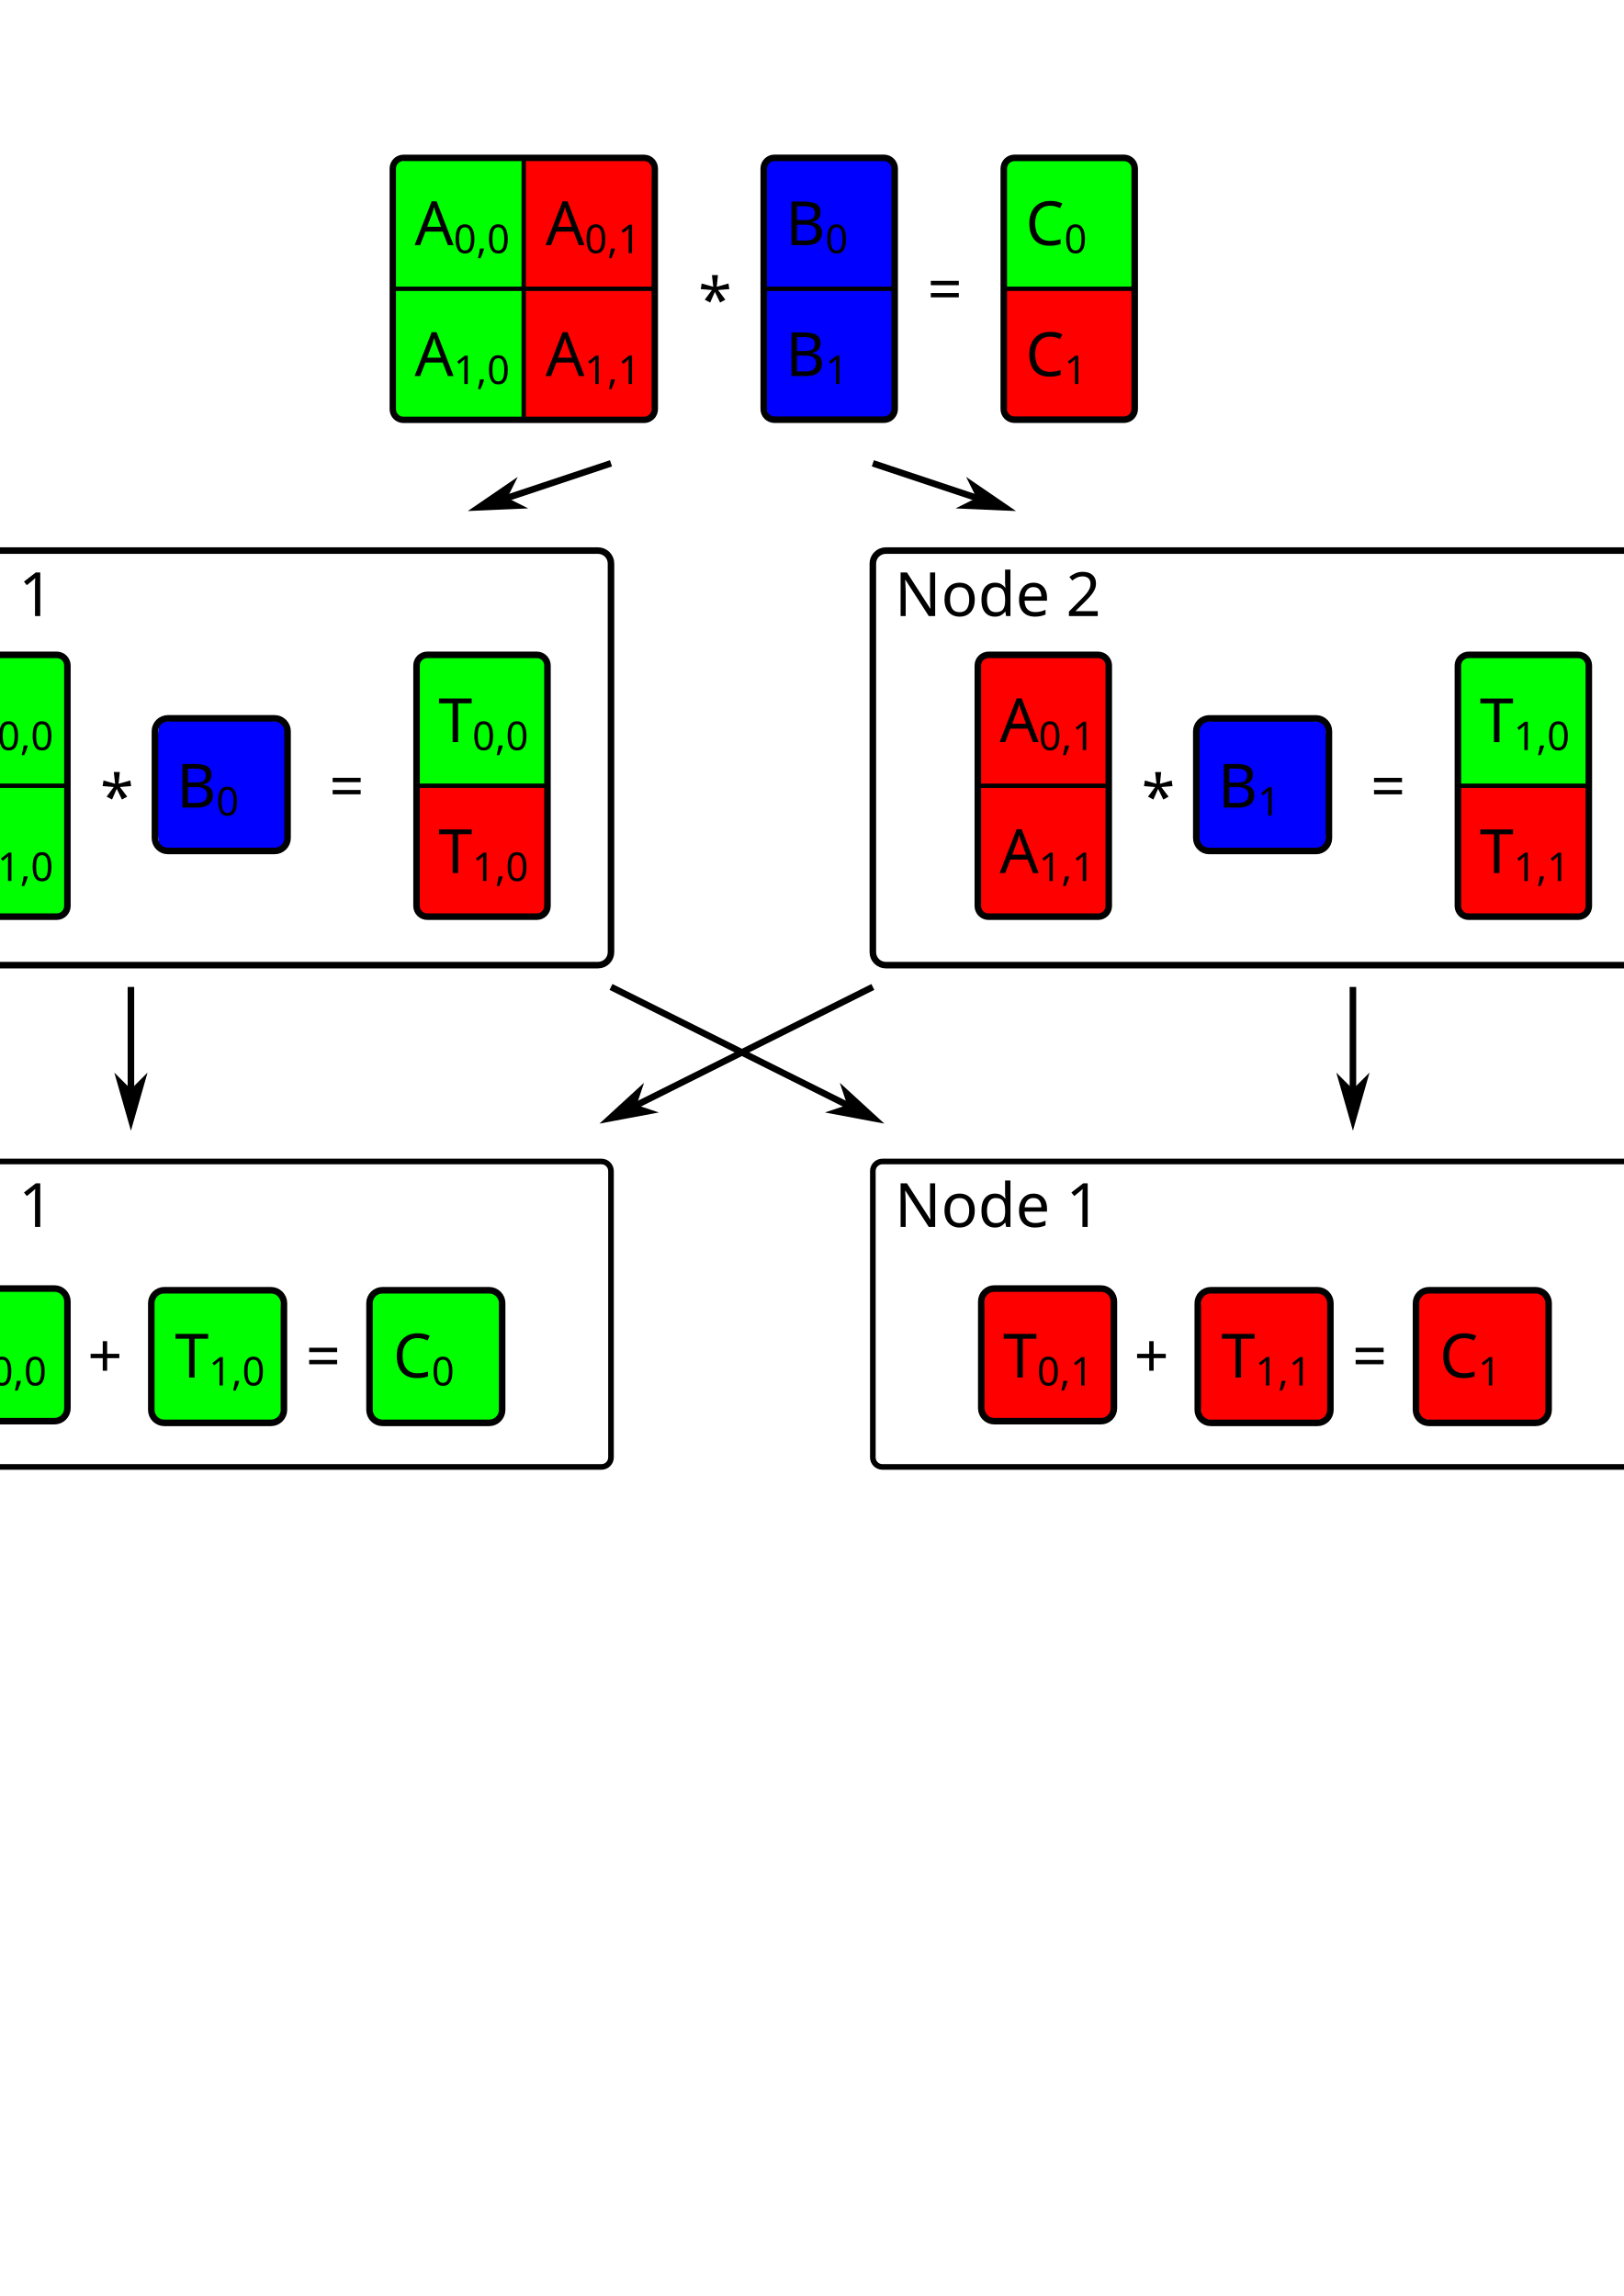
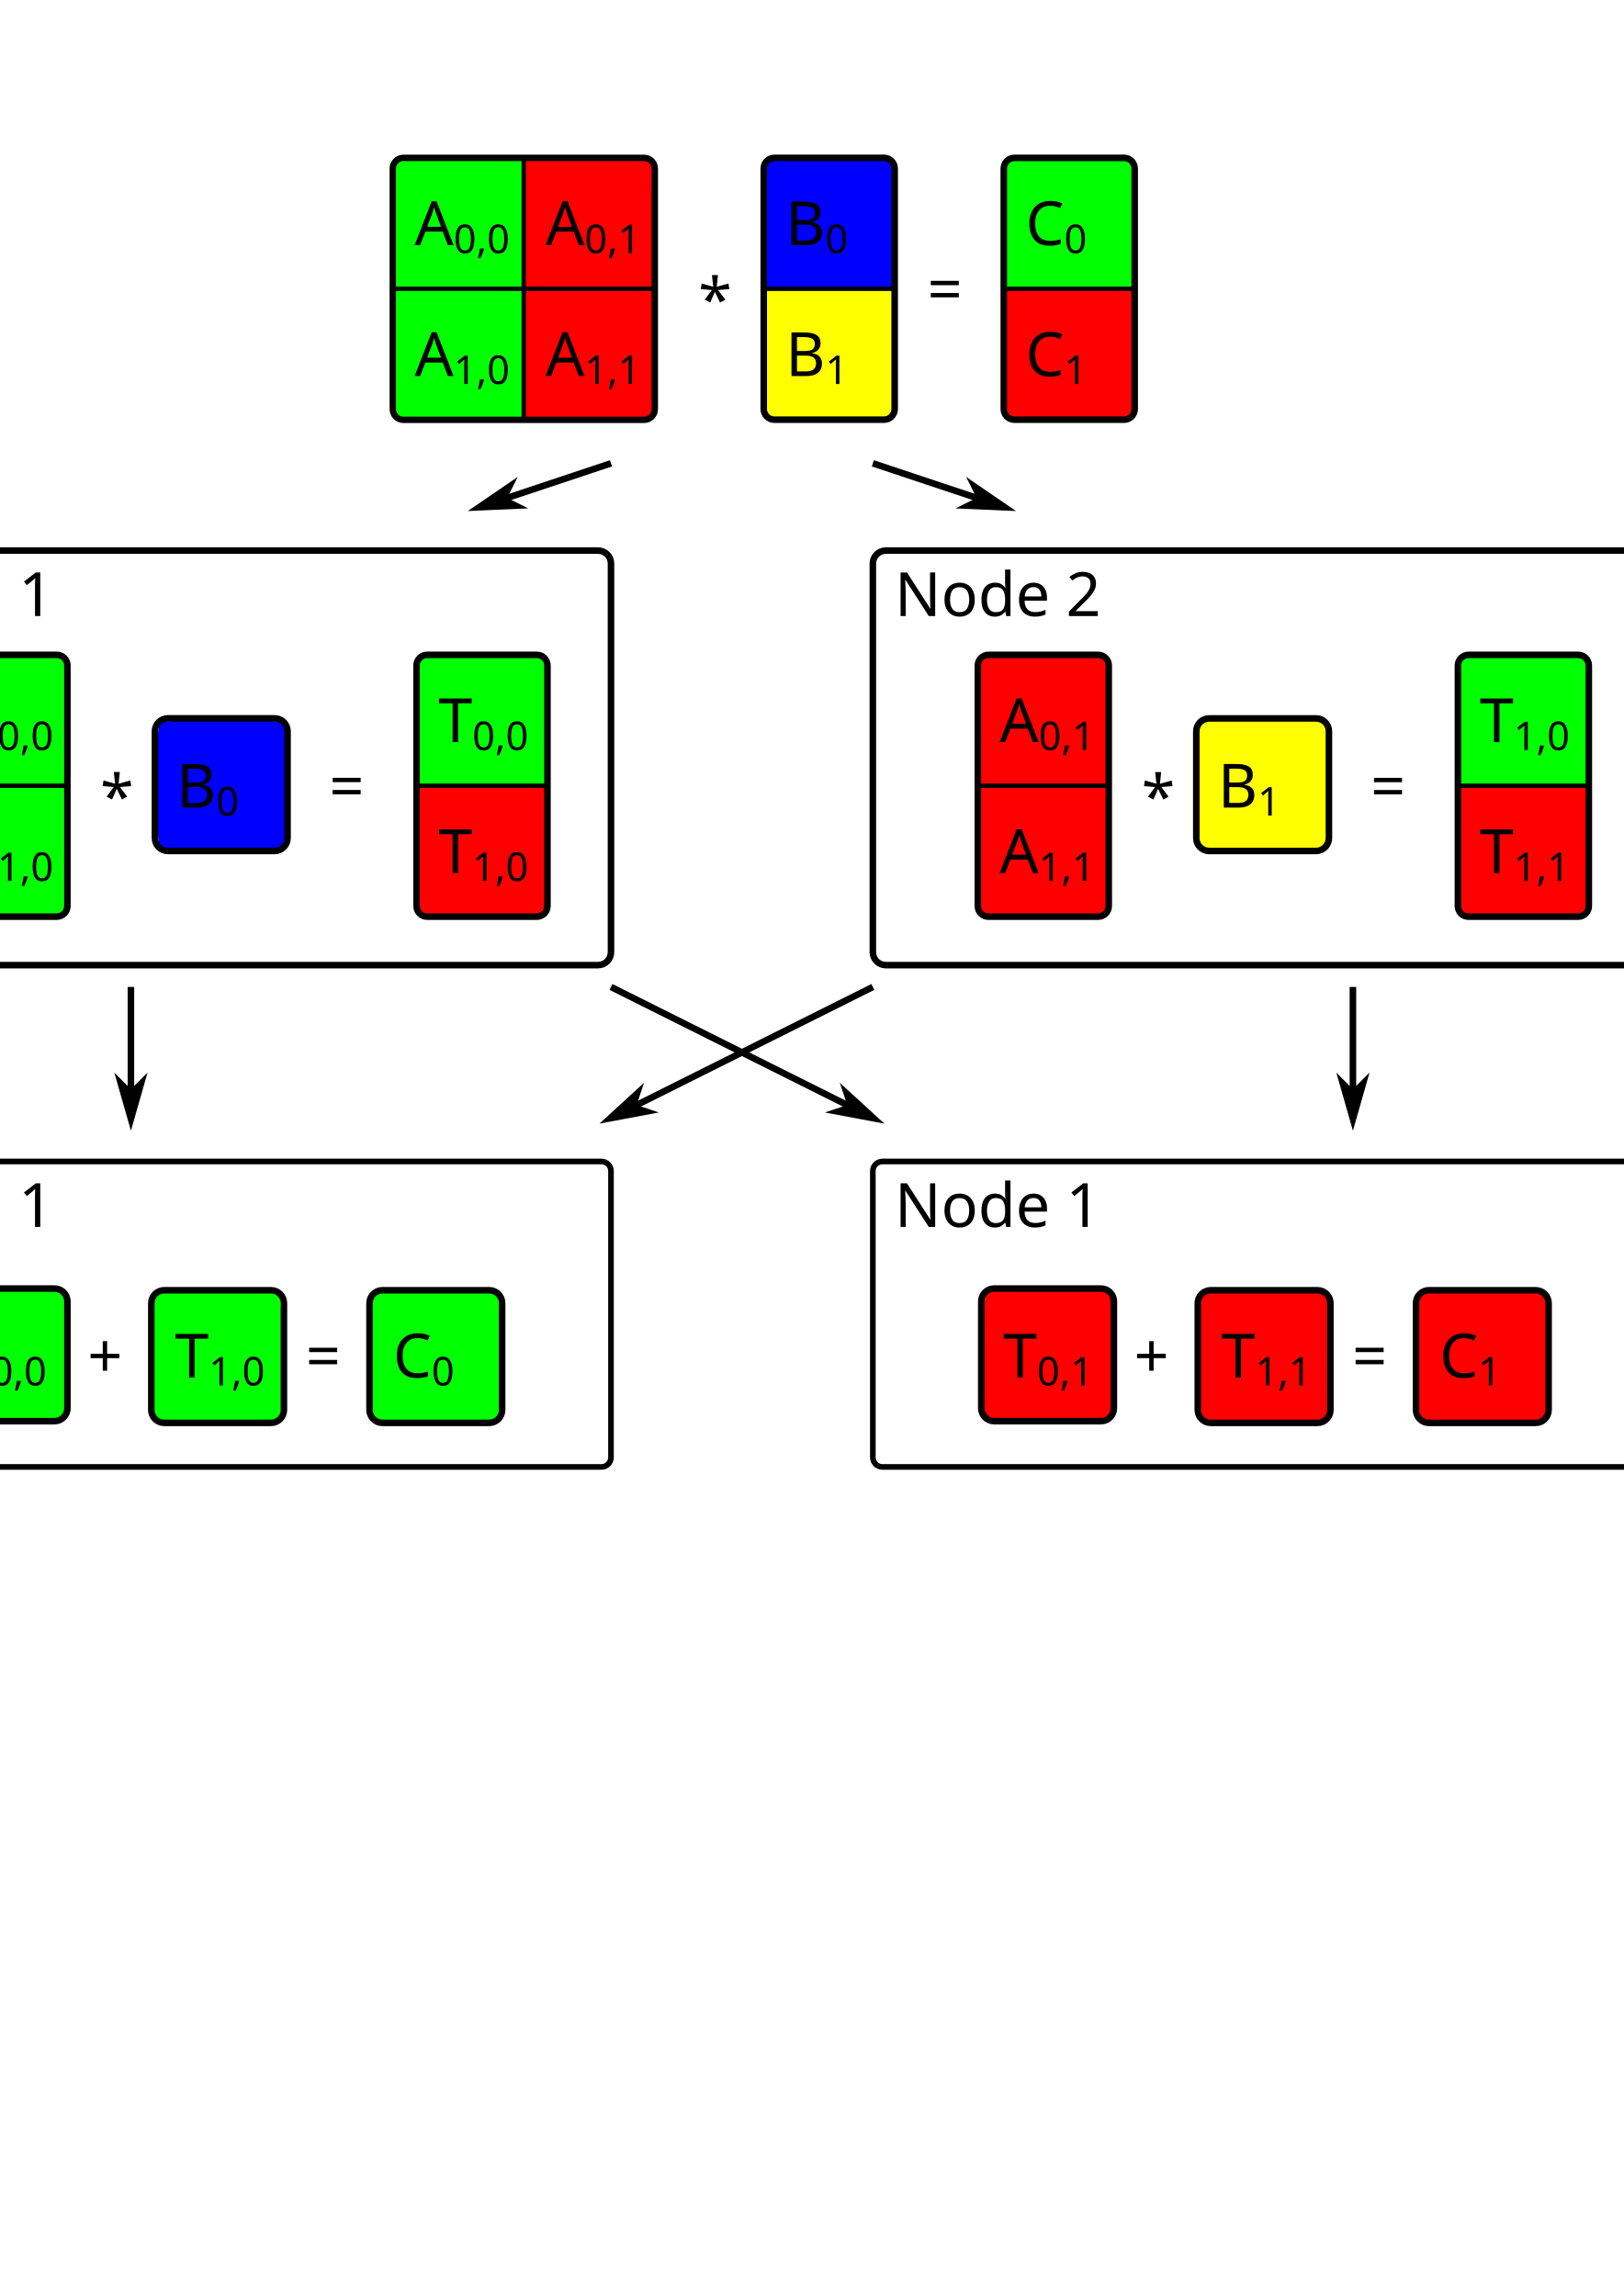
<svg xmlns="http://www.w3.org/2000/svg" width="744.094" height="1052.362" id="svg6726" version="1.1">
  <defs id="defs6728">
    <marker orient="auto" refY="0.0" refX="0.0" id="Arrow1Mend" style="overflow:visible;">
      <path id="path6294" d="M 0.0,0.0 L 5.0,-5.0 L -12.5,0.0 L 5.0,5.0 L 0.0,0.0 z " style="fill-rule:evenodd;stroke:#000000;stroke-width:1.0pt;marker-start:none;" transform="scale(0.4) rotate(180) translate(10,0)" />
    </marker>
  </defs>
  <g id="layer1">
    <path style="fill:#0000ff;fill-opacity:1;stroke:#0000ff;stroke-width:3.03;stroke-linejoin:round;stroke-miterlimit:4;stroke-dasharray:none;stroke-dashoffset:0" d="m 352.523,103.178 0.269,-28.032 27.274,0 27.274,0 0.269,28.032 0.269,28.032 -27.811,0 -27.811,0 0.269,-28.032 z" id="path7457" />
-     <path style="fill:#0000ff;fill-opacity:1;stroke:#0000ff;stroke-width:3.03;stroke-linejoin:round;stroke-miterlimit:4;stroke-dasharray:none;stroke-dashoffset:0" d="m 354.054,189.718 c -1.614,-0.94 -1.768,-3.392 -1.768,-28.254 l 0,-27.224 27.779,0 27.779,0 0,27.239 c 0,25.896 -0.096,27.29 -1.954,28.284 -2.6,1.392 -49.44,1.351 -51.837,-0.045 z" id="path7459" />
+     <path style="fill:#ffff00;fill-opacity:1;stroke:#ffff00;stroke-width:3.03;stroke-linejoin:round;stroke-miterlimit:4;stroke-dasharray:none;stroke-dashoffset:0" d="m 354.054,189.718 c -1.614,-0.94 -1.768,-3.392 -1.768,-28.254 l 0,-27.224 27.779,0 27.779,0 0,27.239 c 0,25.896 -0.096,27.29 -1.954,28.284 -2.6,1.392 -49.44,1.351 -51.837,-0.045 z" id="path7459" />
    <path style="fill:#0000ff;fill-opacity:1;stroke:#0000ff;stroke-width:3.03;stroke-linejoin:round;stroke-miterlimit:4;stroke-dasharray:none;stroke-dashoffset:0" d="m 74.573,386.778 c -1.725,-1.725 -1.725,-52.419 0,-54.144 1.725,-1.725 52.419,-1.725 54.144,0 1.573,1.573 1.725,50.49 0.166,53.402 -0.992,1.854 -2.374,1.954 -27.072,1.954 -18.896,0 -26.358,-0.332 -27.239,-1.212 z" id="path7461" />
-     <path style="fill:#0000ff;fill-opacity:1;stroke:#0000ff;stroke-width:3.03;stroke-linejoin:round;stroke-miterlimit:4;stroke-dasharray:none;stroke-dashoffset:0" d="m 551.418,386.792 c -1.725,-1.725 -1.725,-52.419 0,-54.144 1.725,-1.725 52.419,-1.725 54.144,0 1.725,1.725 1.725,52.419 0,54.144 -1.725,1.725 -52.419,1.725 -54.144,0 l 0,0 z" id="path7463" />
+     <path style="fill:#ffff00;fill-opacity:1;stroke:#ffff00;stroke-width:3.03;stroke-linejoin:round;stroke-miterlimit:4;stroke-dasharray:none;stroke-dashoffset:0" d="m 551.418,386.792 c -1.725,-1.725 -1.725,-52.419 0,-54.144 1.725,-1.725 52.419,-1.725 54.144,0 1.725,1.725 1.725,52.419 0,54.144 -1.725,1.725 -52.419,1.725 -54.144,0 l 0,0 z" id="path7463" />
    <path style="fill:#00ff00;fill-opacity:1;stroke:#00ff00;stroke-width:3.03;stroke-linejoin:round;stroke-miterlimit:4;stroke-dasharray:none;stroke-dashoffset:0" d="m 181.57,104.138 c 0,-19.709 0.33,-27.402 1.212,-28.284 0.882,-0.883 8.575,-1.212 28.284,-1.212 l 27.072,0 0,28.284 0,28.284 -28.284,0 -28.284,0 0,-27.072 z" id="path7449" />
    <path style="fill:#00ff00;fill-opacity:1;stroke:#00ff00;stroke-width:3.03;stroke-linejoin:round;stroke-miterlimit:4;stroke-dasharray:none;stroke-dashoffset:0" d="m 183.158,189.221 c -1.363,-1.363 -1.587,-5.361 -1.587,-28.284 l 0,-26.697 28.284,0 28.284,0 0,28.284 0,28.284 -26.697,0 c -22.923,0 -26.921,-0.224 -28.284,-1.587 z" id="path7451" />
    <path style="fill:#00ff00;fill-opacity:1;stroke:#00ff00;stroke-width:3.03;stroke-linejoin:round;stroke-miterlimit:4;stroke-dasharray:none;stroke-dashoffset:0" d="M -26.408,330.664 -26.14,302.632 0,302.362 c 18.438,-0.19 26.548,0.069 27.527,0.881 1.113,0.924 1.387,6.515 1.387,28.302 l 0,27.15 -27.795,0 -27.795,0 0.269,-28.032 z" id="path7453" />
    <path style="fill:#00ff00;fill-opacity:1;stroke:#00ff00;stroke-width:3.03;stroke-linejoin:round;stroke-miterlimit:4;stroke-dasharray:none;stroke-dashoffset:0" d="m -25.971,417.621 c -0.37,-0.37 -0.673,-13.098 -0.673,-28.284 l 0,-27.611 27.779,0 27.779,0 0,27.072 c 0,19.709 -0.33,27.402 -1.212,28.284 -1.314,1.314 -52.385,1.827 -53.673,0.539 l 0,0 z" id="path7455" />
    <path style="fill:#ff0000;fill-opacity:1;stroke:#ff0000;stroke-width:3.03;stroke-linejoin:round;stroke-miterlimit:4;stroke-dasharray:none;stroke-dashoffset:0" d="m 241.169,102.909 0,-28.3 28.032,0.269 28.032,0.269 0.269,28.032 0.269,28.032 -28.3,0 -28.3,0 0,-28.3 z" id="path7441" />
    <path style="fill:#ff0000;fill-opacity:1;stroke:#ff0000;stroke-width:3.03;stroke-linejoin:round;stroke-miterlimit:4;stroke-dasharray:none;stroke-dashoffset:0" d="m 241.169,162.524 0,-28.284 28.284,0 28.284,0 0,27.671 c 0,24.301 -0.195,27.746 -1.598,28.284 -0.879,0.337 -13.607,0.613 -28.284,0.613 l -26.686,0 0,-28.284 z" id="path7443" />
    <path style="fill:#ff0000;fill-opacity:1;stroke:#ff0000;stroke-width:3.03;stroke-linejoin:round;stroke-miterlimit:4;stroke-dasharray:none;stroke-dashoffset:0" d="m 450.2,330.95 0,-27.76 2.273,-0.556 c 1.25,-0.306 13.637,-0.428 27.527,-0.272 l 25.254,0.284 0.269,28.032 0.269,28.032 -27.795,0 -27.795,0 0,-27.76 z" id="path7445" />
    <path style="fill:#ff0000;fill-opacity:1;stroke:#ff0000;stroke-width:3.03;stroke-linejoin:round;stroke-miterlimit:4;stroke-dasharray:none;stroke-dashoffset:0" d="m 451.429,417.113 c -0.903,-0.903 -1.229,-8.391 -1.229,-28.301 l 0,-27.072 27.795,0 27.795,0 -0.269,28.032 -0.269,28.032 -26.298,0.269 c -19.607,0.2 -26.611,-0.044 -27.527,-0.96 z" id="path7447" />
    <path style="fill:#ff0000;fill-opacity:1;stroke:#ff0000;stroke-width:3.03;stroke-linejoin:round;stroke-miterlimit:4;stroke-dasharray:none;stroke-dashoffset:0" d="m 463.655,190.14 c -0.967,-0.39 -1.263,-6.994 -1.263,-28.205 l 0,-27.695 27.779,0 27.779,0 0,27.239 c 0,25.896 -0.096,27.29 -1.954,28.284 -1.967,1.053 -49.813,1.397 -52.342,0.377 z" id="path7429" />
    <path style="fill:#ff0000;fill-opacity:1;stroke:#ff0000;stroke-width:3.03;stroke-linejoin:round;stroke-miterlimit:4;stroke-dasharray:none;stroke-dashoffset:0" d="m 193.604,416.341 c -0.644,-1.204 -1.046,-12.066 -1.046,-28.284 l 0,-26.33 28.284,0 28.284,0 0,27.072 c 0,19.709 -0.33,27.402 -1.212,28.284 -0.88,0.88 -8.343,1.212 -27.239,1.212 -24.698,0 -26.08,-0.1 -27.072,-1.954 z" id="path7431" />
    <path style="fill:#ff0000;fill-opacity:1;stroke:#ff0000;stroke-width:3.03;stroke-linejoin:round;stroke-miterlimit:4;stroke-dasharray:none;stroke-dashoffset:0" d="m 671.676,417.64 c -0.967,-0.39 -1.263,-6.994 -1.263,-28.205 l 0,-27.695 27.779,0 27.779,0 0,27.072 c 0,19.709 -0.33,27.402 -1.212,28.284 -0.883,0.883 -8.09,1.191 -26.517,1.132 -13.917,-0.044 -25.873,-0.309 -26.567,-0.589 z" id="path7433" />
    <path style="fill:#ff0000;fill-opacity:1;stroke:#ff0000;stroke-width:3.03;stroke-linejoin:round;stroke-miterlimit:4;stroke-dasharray:none;stroke-dashoffset:0" d="m 452.849,648.257 c -0.37,-0.37 -0.673,-12.553 -0.673,-27.072 0,-19.185 0.331,-26.73 1.212,-27.611 0.879,-0.879 8.204,-1.212 26.612,-1.212 23.325,0 25.537,0.151 27.072,1.847 1.459,1.612 1.672,4.966 1.672,26.33 0,14.945 -0.407,25.244 -1.046,26.437 -0.993,1.856 -2.381,1.954 -27.611,1.954 -14.611,0 -26.868,-0.303 -27.239,-0.673 z" id="path7435" />
    <path style="fill:#ff0000;fill-opacity:1;stroke:#ff0000;stroke-width:3.03;stroke-linejoin:round;stroke-miterlimit:4;stroke-dasharray:none;stroke-dashoffset:0" d="m 552.382,648.729 c -1.725,-1.725 -1.725,-52.419 0,-54.144 1.725,-1.725 52.419,-1.725 54.144,0 1.725,1.725 1.725,52.419 0,54.144 -1.725,1.725 -52.419,1.725 -54.144,0 l 0,0 z" id="path7437" />
    <path style="fill:#ff0000;fill-opacity:1;stroke:#ff0000;stroke-width:3.03;stroke-linejoin:round;stroke-miterlimit:4;stroke-dasharray:none;stroke-dashoffset:0" d="m 652.388,648.729 c -1.725,-1.725 -1.725,-52.419 0,-54.144 1.725,-1.725 52.419,-1.725 54.144,0 1.725,1.725 1.725,52.419 0,54.144 -1.725,1.725 -52.419,1.725 -54.144,0 l 0,0 z" id="path7439" />
    <path style="fill:#00ff00;fill-opacity:1;stroke:#00ff00;stroke-width:3.03;stroke-linejoin:round;stroke-miterlimit:4;stroke-dasharray:none;stroke-dashoffset:0" d="m 192.558,331.623 c 0,-19.709 0.33,-27.402 1.212,-28.284 1.725,-1.725 52.419,-1.725 54.144,0 0.882,0.883 1.212,8.575 1.212,28.284 l 0,27.072 -28.284,0 -28.284,0 0,-27.072 z" id="path7417" />
    <path style="fill:#00ff00;fill-opacity:1;stroke:#00ff00;stroke-width:3.03;stroke-linejoin:round;stroke-miterlimit:4;stroke-dasharray:none;stroke-dashoffset:0" d="m 670.65,330.678 0.269,-28.032 27.274,0 27.274,0 0.269,28.032 0.269,28.032 -27.811,0 -27.811,0 0.269,-28.032 z" id="path7419" />
    <path style="fill:#00ff00;fill-opacity:1;stroke:#00ff00;stroke-width:3.03;stroke-linejoin:round;stroke-miterlimit:4;stroke-dasharray:none;stroke-dashoffset:0" d="m -26.706,647.719 c -0.879,-0.879 -1.212,-8.222 -1.212,-26.697 0,-21.821 0.228,-25.713 1.587,-27.072 1.357,-1.357 5.184,-1.587 26.33,-1.587 15.124,0 25.503,0.407 26.697,1.046 1.853,0.992 1.954,2.37 1.954,26.686 0,14.102 -0.276,26.36 -0.613,27.239 -0.538,1.401 -3.877,1.598 -27.072,1.598 -19.232,0 -26.79,-0.331 -27.671,-1.212 z" id="path7421" />
    <path style="fill:#00ff00;fill-opacity:1;stroke:#00ff00;stroke-width:3.03;stroke-linejoin:round;stroke-miterlimit:4;stroke-dasharray:none;stroke-dashoffset:0" d="m 72.123,647.987 c -0.639,-1.194 -1.046,-11.573 -1.046,-26.697 0,-21.147 0.231,-24.974 1.587,-26.33 1.359,-1.359 5.251,-1.587 27.072,-1.587 18.475,0 25.818,0.333 26.697,1.212 0.881,0.881 1.212,8.439 1.212,27.671 0,23.195 -0.197,26.535 -1.598,27.072 -0.879,0.337 -13.136,0.613 -27.239,0.613 -24.316,0 -25.695,-0.101 -26.686,-1.954 z" id="path7423" />
    <path style="fill:#00ff00;fill-opacity:1;stroke:#00ff00;stroke-width:3.03;stroke-linejoin:round;stroke-miterlimit:4;stroke-dasharray:none;stroke-dashoffset:0" d="m 172.128,647.987 c -0.639,-1.194 -1.046,-11.573 -1.046,-26.697 0,-21.147 0.231,-24.974 1.587,-26.33 1.359,-1.359 5.251,-1.587 27.072,-1.587 18.475,0 25.818,0.333 26.697,1.212 0.881,0.881 1.212,8.439 1.212,27.671 0,23.195 -0.197,26.535 -1.598,27.072 -0.879,0.337 -13.136,0.613 -27.239,0.613 -24.316,0 -25.695,-0.101 -26.686,-1.954 z" id="path7425" />
    <path style="fill:#00ff00;fill-opacity:1;stroke:#00ff00;stroke-width:3.03;stroke-linejoin:round;stroke-miterlimit:4;stroke-dasharray:none;stroke-dashoffset:0" d="m 462.629,103.178 0.269,-28.032 27.274,0 27.274,0 0.269,28.032 0.269,28.032 -27.811,0 -27.811,0 0.269,-28.032 z" id="path7427" />
    <rect style="fill:none;stroke:#000000;stroke-width:2.929;stroke-linejoin:round;stroke-miterlimit:4;stroke-dasharray:none;stroke-dashoffset:0" id="rect6803" width="120.071" height="120.071" x="180" y="72.362" ry="4.881" />
    <path style="fill:none;stroke:#000000;stroke-width:2;stroke-linecap:butt;stroke-linejoin:miter;stroke-opacity:1;stroke-miterlimit:4;stroke-dasharray:none" d="m 240,72.362 0,120" id="path7313" />
    <path style="fill:none;stroke:#000000;stroke-width:2;stroke-linecap:butt;stroke-linejoin:miter;stroke-opacity:1;stroke-miterlimit:4;stroke-dasharray:none" d="m 180,132.362 120,0" id="path7315" />
    <rect style="fill:none;stroke:#000000;stroke-width:3;stroke-linejoin:round;stroke-miterlimit:4;stroke-dasharray:none;stroke-dashoffset:0" id="rect7317" width="60" height="120" x="350" y="72.362" ry="4.881" />
    <path style="fill:none;stroke:#000000;stroke-width:2;stroke-linecap:butt;stroke-linejoin:miter;stroke-miterlimit:4;stroke-opacity:1;stroke-dasharray:none" d="m 350,132.362 60,0" id="path7319" />
    <text xml:space="preserve" style="font-size:28px;font-style:normal;font-weight:normal;line-height:125%;letter-spacing:0px;word-spacing:0px;fill:#000000;fill-opacity:1;stroke:none;font-family:Sans" x="320" y="147.362" id="text7321">
      <tspan id="tspan7323" x="320" y="147.362">*</tspan>
    </text>
    <text xml:space="preserve" style="font-size:28px;font-style:normal;font-weight:normal;line-height:125%;letter-spacing:0px;word-spacing:0px;fill:#000000;fill-opacity:1;stroke:none;font-family:Sans" x="425" y="142.362" id="text7325">
      <tspan id="tspan7327" x="425" y="142.362">=</tspan>
    </text>
    <rect ry="4.881" y="72.362" x="460" height="120" width="60" id="rect7329" style="fill:none;stroke:#000000;stroke-width:3;stroke-linejoin:round;stroke-miterlimit:4;stroke-dasharray:none;stroke-dashoffset:0" />
    <path id="path7331" d="m 460,132.362 60,0" style="fill:none;stroke:#000000;stroke-width:2;stroke-linecap:butt;stroke-linejoin:miter;stroke-miterlimit:4;stroke-opacity:1;stroke-dasharray:none" />
    <rect ry="4.881" y="300.142" x="-29.113" height="120" width="60" id="rect7333" style="fill:none;stroke:#000000;stroke-width:3;stroke-linejoin:round;stroke-miterlimit:4;stroke-dasharray:none;stroke-dashoffset:0" />
    <path id="path7335" d="m -29.113,360.142 60,0" style="fill:none;stroke:#000000;stroke-width:2;stroke-linecap:butt;stroke-linejoin:miter;stroke-miterlimit:4;stroke-opacity:1;stroke-dasharray:none" />
    <rect style="fill:none;stroke:#000000;stroke-width:3;stroke-linejoin:round;stroke-miterlimit:4;stroke-dasharray:none;stroke-dashoffset:0" id="rect7337" width="60.781" height="60.781" x="70.996" y="329.252" ry="5.933" />
    <text xml:space="preserve" style="font-size:28px;font-style:normal;font-weight:normal;line-height:125%;letter-spacing:0px;word-spacing:0px;fill:#000000;fill-opacity:1;stroke:none;font-family:Sans" x="45.887" y="375.142" id="text7339">
      <tspan id="tspan7341" x="45.887" y="375.142">*</tspan>
    </text>
    <text xml:space="preserve" style="font-size:28px;font-style:normal;font-weight:normal;line-height:125%;letter-spacing:0px;word-spacing:0px;fill:#000000;fill-opacity:1;stroke:none;font-family:Sans" x="150.887" y="370.142" id="text7343">
      <tspan id="tspan7345" x="150.887" y="370.142">=</tspan>
    </text>
    <rect style="fill:none;stroke:#000000;stroke-width:3;stroke-linejoin:round;stroke-miterlimit:4;stroke-dasharray:none;stroke-dashoffset:0" id="rect7349" width="60" height="120" x="190.887" y="300.142" ry="4.881" />
    <path style="fill:none;stroke:#000000;stroke-width:2;stroke-linecap:butt;stroke-linejoin:miter;stroke-miterlimit:4;stroke-opacity:1;stroke-dasharray:none" d="m 190.887,360.142 60,0" id="path7351" />
    <rect style="fill:none;stroke:#000000;stroke-width:3;stroke-linejoin:round;stroke-miterlimit:4;stroke-dasharray:none;stroke-dashoffset:0" id="rect7371" width="60" height="120" x="448.112" y="300.157" ry="4.881" />
    <path style="fill:none;stroke:#000000;stroke-width:2;stroke-linecap:butt;stroke-linejoin:miter;stroke-miterlimit:4;stroke-opacity:1;stroke-dasharray:none" d="m 448.112,360.157 60,0" id="path7373" />
    <rect ry="5.933" y="329.267" x="548.222" height="60.781" width="60.781" id="rect7375" style="fill:none;stroke:#000000;stroke-width:3;stroke-linejoin:round;stroke-miterlimit:4;stroke-dasharray:none;stroke-dashoffset:0" />
    <text id="text7377" y="375.157" x="523.112" style="font-size:28px;font-style:normal;font-weight:normal;line-height:125%;letter-spacing:0px;word-spacing:0px;fill:#000000;fill-opacity:1;stroke:none;font-family:Sans" xml:space="preserve">
      <tspan y="375.157" x="523.112" id="tspan7379">*</tspan>
    </text>
    <text id="text7381" y="370.157" x="628.112" style="font-size:28px;font-style:normal;font-weight:normal;line-height:125%;letter-spacing:0px;word-spacing:0px;fill:#000000;fill-opacity:1;stroke:none;font-family:Sans" xml:space="preserve">
      <tspan y="370.157" x="628.112" id="tspan7383">=</tspan>
    </text>
    <rect ry="4.881" y="300.157" x="668.112" height="120" width="60" id="rect7385" style="fill:none;stroke:#000000;stroke-width:3;stroke-linejoin:round;stroke-miterlimit:4;stroke-dasharray:none;stroke-dashoffset:0" />
    <path id="path7387" d="m 668.112,360.157 60,0" style="fill:none;stroke:#000000;stroke-width:2;stroke-linecap:butt;stroke-linejoin:miter;stroke-miterlimit:4;stroke-opacity:1;stroke-dasharray:none" />
    <rect ry="5.933" y="590.597" x="-29.884" height="60.781" width="60.781" id="rect7389" style="fill:none;stroke:#000000;stroke-width:3;stroke-linejoin:round;stroke-miterlimit:4;stroke-dasharray:none;stroke-dashoffset:0" />
    <rect style="fill:none;stroke:#000000;stroke-width:3;stroke-linejoin:round;stroke-miterlimit:4;stroke-dasharray:none;stroke-dashoffset:0" id="rect7391" width="60.781" height="60.781" x="69.335" y="591.378" ry="5.933" />
    <rect ry="5.933" y="591.378" x="169.335" height="60.781" width="60.781" id="rect7393" style="fill:none;stroke:#000000;stroke-width:3;stroke-linejoin:round;stroke-miterlimit:4;stroke-dasharray:none;stroke-dashoffset:0" />
    <text xml:space="preserve" style="font-size:28px;font-style:normal;font-weight:normal;line-height:125%;letter-spacing:0px;word-spacing:0px;fill:#000000;fill-opacity:1;stroke:none;font-family:Sans" x="40.116" y="631.378" id="text7395">
      <tspan id="tspan7397" x="40.116" y="631.378">+</tspan>
    </text>
    <text xml:space="preserve" style="font-size:28px;font-style:normal;font-weight:normal;line-height:125%;letter-spacing:0px;word-spacing:0px;fill:#000000;fill-opacity:1;stroke:none;font-family:Sans" x="140.116" y="631.378" id="text7399">
      <tspan id="tspan7401" x="140.116" y="631.378">=</tspan>
    </text>
    <rect style="fill:none;stroke:#000000;stroke-width:3;stroke-linejoin:round;stroke-miterlimit:4;stroke-dasharray:none;stroke-dashoffset:0" id="rect7403" width="60.781" height="60.781" x="449.686" y="590.597" ry="5.933" />
    <rect ry="5.933" y="591.378" x="548.906" height="60.781" width="60.781" id="rect7405" style="fill:none;stroke:#000000;stroke-width:3;stroke-linejoin:round;stroke-miterlimit:4;stroke-dasharray:none;stroke-dashoffset:0" />
    <rect style="fill:none;stroke:#000000;stroke-width:3;stroke-linejoin:round;stroke-miterlimit:4;stroke-dasharray:none;stroke-dashoffset:0" id="rect7407" width="60.781" height="60.781" x="648.906" y="591.378" ry="5.933" />
    <text id="text7409" y="631.378" x="519.686" style="font-size:28px;font-style:normal;font-weight:normal;line-height:125%;letter-spacing:0px;word-spacing:0px;fill:#000000;fill-opacity:1;stroke:none;font-family:Sans" xml:space="preserve">
      <tspan y="631.378" x="519.686" id="tspan7411">+</tspan>
    </text>
    <text id="text7413" y="631.378" x="619.686" style="font-size:28px;font-style:normal;font-weight:normal;line-height:125%;letter-spacing:0px;word-spacing:0px;fill:#000000;fill-opacity:1;stroke:none;font-family:Sans" xml:space="preserve">
      <tspan y="631.378" x="619.686" id="tspan7415">=</tspan>
    </text>
    <text xml:space="preserve" style="font-size:28px;font-style:normal;font-weight:normal;line-height:125%;letter-spacing:0px;word-spacing:0px;fill:#000000;fill-opacity:1;stroke:none;font-family:Sans" x="190" y="112.362" id="text7465">
      <tspan id="tspan7467" x="190" y="112.362">A<tspan style="font-size:65.001%;baseline-shift:sub" id="tspan7469">0,0</tspan>
      </tspan>
    </text>
    <text xml:space="preserve" style="font-size:28px;font-style:normal;font-weight:normal;line-height:125%;letter-spacing:0px;word-spacing:0px;fill:#000000;fill-opacity:1;stroke:none;font-family:Sans" x="250" y="112.362" id="text7471">
      <tspan id="tspan7473" x="250" y="112.362">A<tspan style="font-size:65.001%;baseline-shift:sub" id="tspan7475">0,1</tspan>
      </tspan>
    </text>
    <text xml:space="preserve" style="font-size:28px;font-style:normal;font-weight:normal;line-height:125%;letter-spacing:0px;word-spacing:0px;fill:#000000;fill-opacity:1;stroke:none;font-family:Sans" x="190" y="172.362" id="text7477">
      <tspan id="tspan7479" x="190" y="172.362">A<tspan style="font-size:65.001%;baseline-shift:sub" id="tspan7481">1,0</tspan>
      </tspan>
    </text>
    <text xml:space="preserve" style="font-size:28px;font-style:normal;font-weight:normal;line-height:125%;letter-spacing:0px;word-spacing:0px;fill:#000000;fill-opacity:1;stroke:none;font-family:Sans" x="250" y="172.362" id="text7483">
      <tspan id="tspan7485" x="250" y="172.362">A<tspan style="font-size:65.001%;baseline-shift:sub" id="tspan7487">1,1</tspan>
      </tspan>
    </text>
    <text xml:space="preserve" style="font-size:28px;font-style:normal;font-weight:normal;line-height:125%;letter-spacing:0px;word-spacing:0px;fill:#000000;fill-opacity:1;stroke:none;font-family:Sans" x="360" y="112.362" id="text7489">
      <tspan id="tspan7491" x="360" y="112.362">B<tspan style="font-size:65.001%;baseline-shift:sub" id="tspan7493">0</tspan>
      </tspan>
    </text>
    <text xml:space="preserve" style="font-size:28px;font-style:normal;font-weight:normal;line-height:125%;letter-spacing:0px;word-spacing:0px;fill:#000000;fill-opacity:1;stroke:none;font-family:Sans" x="360" y="172.362" id="text7495">
      <tspan id="tspan7497" x="360" y="172.362">B<tspan style="font-size:65.001%;baseline-shift:sub" id="tspan7499">1</tspan>
      </tspan>
    </text>
    <text xml:space="preserve" style="font-size:28px;font-style:normal;font-weight:normal;line-height:125%;letter-spacing:0px;word-spacing:0px;fill:#000000;fill-opacity:1;stroke:none;font-family:Sans" x="470" y="112.362" id="text7501">
      <tspan id="tspan7503" x="470" y="112.362">C<tspan style="font-size:65.001%;baseline-shift:sub" id="tspan7505">0</tspan>
      </tspan>
    </text>
    <text xml:space="preserve" style="font-size:28px;font-style:normal;font-weight:normal;line-height:125%;letter-spacing:0px;word-spacing:0px;fill:#000000;fill-opacity:1;stroke:none;font-family:Sans" x="470" y="172.362" id="text7507">
      <tspan id="tspan7509" x="470" y="172.362">C<tspan style="font-size:65.001%;baseline-shift:sub" id="tspan7511">1</tspan>
      </tspan>
    </text>
    <text xml:space="preserve" style="font-size:28px;font-style:normal;font-weight:normal;line-height:125%;letter-spacing:0px;word-spacing:0px;fill:#000000;fill-opacity:1;stroke:none;font-family:Sans" x="-19.113" y="340.142" id="text7513">
      <tspan id="tspan7515" x="-19.113" y="340.142">A<tspan style="font-size:65.001%;baseline-shift:sub" id="tspan7517">0,0</tspan>
      </tspan>
    </text>
    <text xml:space="preserve" style="font-size:28px;font-style:normal;font-weight:normal;line-height:125%;letter-spacing:0px;word-spacing:0px;fill:#000000;fill-opacity:1;stroke:none;font-family:Sans" x="-19.113" y="400.142" id="text7519">
      <tspan id="tspan7521" x="-19.113" y="400.142">A<tspan style="font-size:65.001%;baseline-shift:sub" id="tspan7523">1,0</tspan>
      </tspan>
    </text>
    <text xml:space="preserve" style="font-size:28px;font-style:normal;font-weight:normal;line-height:125%;letter-spacing:0px;word-spacing:0px;fill:#000000;fill-opacity:1;stroke:none;font-family:Sans" x="80.887" y="370.142" id="text7525">
      <tspan id="tspan7527" x="80.887" y="370.142">B<tspan style="font-size:65.001%;baseline-shift:sub" id="tspan7529">0</tspan>
      </tspan>
    </text>
    <text xml:space="preserve" style="font-size:28px;font-style:normal;font-weight:normal;line-height:125%;letter-spacing:0px;word-spacing:0px;fill:#000000;fill-opacity:1;stroke:none;font-family:Sans" x="200.887" y="340.142" id="text7531">
      <tspan id="tspan7533" x="200.887" y="340.142">T<tspan style="font-size:65.001%;baseline-shift:sub" id="tspan7537">0,0</tspan>
      </tspan>
    </text>
    <text xml:space="preserve" style="font-size:28px;font-style:normal;font-weight:normal;line-height:125%;letter-spacing:0px;word-spacing:0px;fill:#000000;fill-opacity:1;stroke:none;font-family:Sans" x="200.887" y="400.142" id="text7539">
      <tspan id="tspan7541" x="200.887" y="400.142">T<tspan style="font-size:65.001%;baseline-shift:sub" id="tspan7543">1,0</tspan>
      </tspan>
    </text>
    <text xml:space="preserve" style="font-size:28px;font-style:normal;font-weight:normal;line-height:125%;letter-spacing:0px;word-spacing:0px;fill:#000000;fill-opacity:1;stroke:none;font-family:Sans" x="458.112" y="340.157" id="text7545">
      <tspan id="tspan7547" x="458.112" y="340.157">A<tspan style="font-size:65.001%;baseline-shift:sub" id="tspan7549">0,1</tspan>
      </tspan>
    </text>
    <text xml:space="preserve" style="font-size:28px;font-style:normal;font-weight:normal;line-height:125%;letter-spacing:0px;word-spacing:0px;fill:#000000;fill-opacity:1;stroke:none;font-family:Sans" x="458.112" y="400.157" id="text7551">
      <tspan id="tspan7553" x="458.112" y="400.157">A<tspan style="font-size:65.001%;baseline-shift:sub" id="tspan7555">1,1</tspan>
      </tspan>
    </text>
    <text xml:space="preserve" style="font-size:28px;font-style:normal;font-weight:normal;line-height:125%;letter-spacing:0px;word-spacing:0px;fill:#000000;fill-opacity:1;stroke:none;font-family:Sans" x="558.112" y="370.157" id="text7557">
      <tspan id="tspan7559" x="558.112" y="370.157">B<tspan style="font-size:65.001%;baseline-shift:sub" id="tspan7561">1</tspan>
      </tspan>
    </text>
    <text xml:space="preserve" style="font-size:28px;font-style:normal;font-weight:normal;line-height:125%;letter-spacing:0px;word-spacing:0px;fill:#000000;fill-opacity:1;stroke:none;font-family:Sans" x="678.112" y="340.157" id="text7563">
      <tspan id="tspan7565" x="678.112" y="340.157">T<tspan style="font-size:65.001%;baseline-shift:sub" id="tspan7567">1,0</tspan>
      </tspan>
    </text>
    <text xml:space="preserve" style="font-size:28px;font-style:normal;font-weight:normal;line-height:125%;letter-spacing:0px;word-spacing:0px;fill:#000000;fill-opacity:1;stroke:none;font-family:Sans" x="678.112" y="400.157" id="text7569">
      <tspan id="tspan7571" x="678.112" y="400.157">T<tspan style="font-size:65.001%;baseline-shift:sub" id="tspan7573">1,1</tspan>
      </tspan>
    </text>
    <text xml:space="preserve" style="font-size:28px;font-style:normal;font-weight:normal;line-height:125%;letter-spacing:0px;word-spacing:0px;fill:#000000;fill-opacity:1;stroke:none;font-family:Sans" x="-19.884" y="631.378" id="text7575">
      <tspan id="tspan7577" x="-19.884" y="631.378">T<tspan style="font-size:65.001%;baseline-shift:sub" id="tspan7579">0,0</tspan>
      </tspan>
    </text>
    <text xml:space="preserve" style="font-size:28px;font-style:normal;font-weight:normal;line-height:125%;letter-spacing:0px;word-spacing:0px;fill:#000000;fill-opacity:1;stroke:none;font-family:Sans" x="80.116" y="631.378" id="text7581">
      <tspan id="tspan7583" x="80.116" y="631.378">T<tspan style="font-size:65.001%;baseline-shift:sub" id="tspan7585">1,0</tspan>
      </tspan>
    </text>
    <text xml:space="preserve" style="font-size:28px;font-style:normal;font-weight:normal;line-height:125%;letter-spacing:0px;word-spacing:0px;fill:#000000;fill-opacity:1;stroke:none;font-family:Sans" x="180.116" y="631.378" id="text7587">
      <tspan id="tspan7589" x="180.116" y="631.378">C<tspan style="font-size:65.001%;baseline-shift:sub" id="tspan7591">0</tspan>
      </tspan>
    </text>
    <text xml:space="preserve" style="font-size:28px;font-style:normal;font-weight:normal;line-height:125%;letter-spacing:0px;word-spacing:0px;fill:#000000;fill-opacity:1;stroke:none;font-family:Sans" x="459.686" y="631.378" id="text7593">
      <tspan id="tspan7595" x="459.686" y="631.378">T<tspan style="font-size:65.001%;baseline-shift:sub" id="tspan7597">0,1</tspan>
      </tspan>
    </text>
    <text xml:space="preserve" style="font-size:28px;font-style:normal;font-weight:normal;line-height:125%;letter-spacing:0px;word-spacing:0px;fill:#000000;fill-opacity:1;stroke:none;font-family:Sans" x="559.686" y="631.378" id="text7599">
      <tspan id="tspan7601" x="559.686" y="631.378">T<tspan style="font-size:65.001%;baseline-shift:sub" id="tspan7603">1,1</tspan>
      </tspan>
    </text>
    <text xml:space="preserve" style="font-size:28px;font-style:normal;font-weight:normal;line-height:125%;letter-spacing:0px;word-spacing:0px;fill:#000000;fill-opacity:1;stroke:none;font-family:Sans" x="659.686" y="631.378" id="text7605">
      <tspan id="tspan7607" x="659.686" y="631.378">C<tspan style="font-size:65.001%;baseline-shift:sub" id="tspan7609">1</tspan>
      </tspan>
    </text>
    <rect style="fill:none;stroke:#000000;stroke-width:3;stroke-linejoin:round;stroke-miterlimit:4;stroke-dasharray:none;stroke-dashoffset:0" id="rect7613" width="360" height="190" x="-80" y="252.362" ry="5.933" />
    <text xml:space="preserve" style="font-size:28px;font-style:normal;font-weight:normal;line-height:125%;letter-spacing:0px;word-spacing:0px;fill:#000000;fill-opacity:1;stroke:none;font-family:Sans" x="-70" y="282.362" id="text7615">
      <tspan id="tspan7617" x="-70" y="282.362">Node 1</tspan>
    </text>
    <rect ry="5.933" y="252.362" x="400" height="190" width="360" id="rect7619" style="fill:none;stroke:#000000;stroke-width:3;stroke-linejoin:round;stroke-miterlimit:4;stroke-dasharray:none;stroke-dashoffset:0" />
    <text id="text7621" y="282.362" x="410" style="font-size:28px;font-style:normal;font-weight:normal;line-height:125%;letter-spacing:0px;word-spacing:0px;fill:#000000;fill-opacity:1;stroke:none;font-family:Sans" xml:space="preserve">
      <tspan y="282.362" x="410" id="tspan7623">Node 2</tspan>
    </text>
    <flowRoot xml:space="preserve" id="flowRoot7625" style="fill:black;stroke:none;stroke-opacity:1;stroke-width:1px;stroke-linejoin:miter;stroke-linecap:butt;fill-opacity:1;font-family:Sans;font-style:normal;font-weight:normal;font-size:28px;line-height:125%;letter-spacing:0px;word-spacing:0px">
      <flowRegion id="flowRegion7627">
        <rect id="rect7629" width="399.01" height="216.173" x="-98.995" y="198.783" />
      </flowRegion>
      <flowPara id="flowPara7631" />
    </flowRoot>
    <path style="fill:none;stroke:#000000;stroke-width:3;stroke-linecap:butt;stroke-linejoin:miter;stroke-miterlimit:4;stroke-opacity:1;stroke-dasharray:none;marker-end:url(#Arrow1Mend)" d="m 280,212.362 -60,20" id="path7633" />
    <path style="fill:none;stroke:#000000;stroke-width:3;stroke-linecap:butt;stroke-linejoin:miter;stroke-opacity:1;stroke-miterlimit:4;stroke-dasharray:none;marker-end:url(#Arrow1Mend)" d="m 400,212.362 60,20" id="path7819" />
    <rect ry="4.372" y="532.362" x="-80" height="140" width="360" id="rect8009" style="fill:none;stroke:#000000;stroke-width:2.575;stroke-linejoin:round;stroke-miterlimit:4;stroke-dasharray:none;stroke-dashoffset:0" />
    <text id="text8011" y="562.362" x="-70" style="font-size:28px;font-style:normal;font-weight:normal;line-height:125%;letter-spacing:0px;word-spacing:0px;fill:#000000;fill-opacity:1;stroke:none;font-family:Sans" xml:space="preserve">
      <tspan y="562.362" x="-70" id="tspan8013">Node 1</tspan>
    </text>
    <rect style="fill:none;stroke:#000000;stroke-width:2.575;stroke-linejoin:round;stroke-miterlimit:4;stroke-dasharray:none;stroke-dashoffset:0" id="rect8015" width="360" height="140" x="400" y="532.362" ry="4.372" />
    <text xml:space="preserve" style="font-size:28px;font-style:normal;font-weight:normal;line-height:125%;letter-spacing:0px;word-spacing:0px;fill:#000000;fill-opacity:1;stroke:none;font-family:Sans" x="410" y="562.362" id="text8017">
      <tspan id="tspan8019" x="410" y="562.362">Node 1</tspan>
    </text>
    <path style="fill:none;stroke:#000000;stroke-width:3;stroke-linecap:butt;stroke-linejoin:miter;stroke-opacity:1;stroke-miterlimit:4;stroke-dasharray:none;marker-end:url(#Arrow1Mend)" d="m 60,452.362 0,60" id="path8021" />
    <path style="fill:none;stroke:#000000;stroke-width:3;stroke-linecap:butt;stroke-linejoin:miter;stroke-opacity:1;stroke-miterlimit:4;stroke-dasharray:none;marker-end:url(#Arrow1Mend)" d="m 620,452.362 0,60" id="path8023" />
    <path style="fill:none;stroke:#000000;stroke-width:3;stroke-linecap:butt;stroke-linejoin:miter;stroke-opacity:1;stroke-miterlimit:4;stroke-dasharray:none;marker-end:url(#Arrow1Mend)" d="m 280,452.362 120,60" id="path8027" />
    <path style="fill:none;stroke:#000000;stroke-width:3;stroke-linecap:butt;stroke-linejoin:miter;stroke-opacity:1;stroke-miterlimit:4;stroke-dasharray:none;marker-end:url(#Arrow1Mend)" d="m 400,452.362 -120,60" id="path8029" />
  </g>
</svg>
